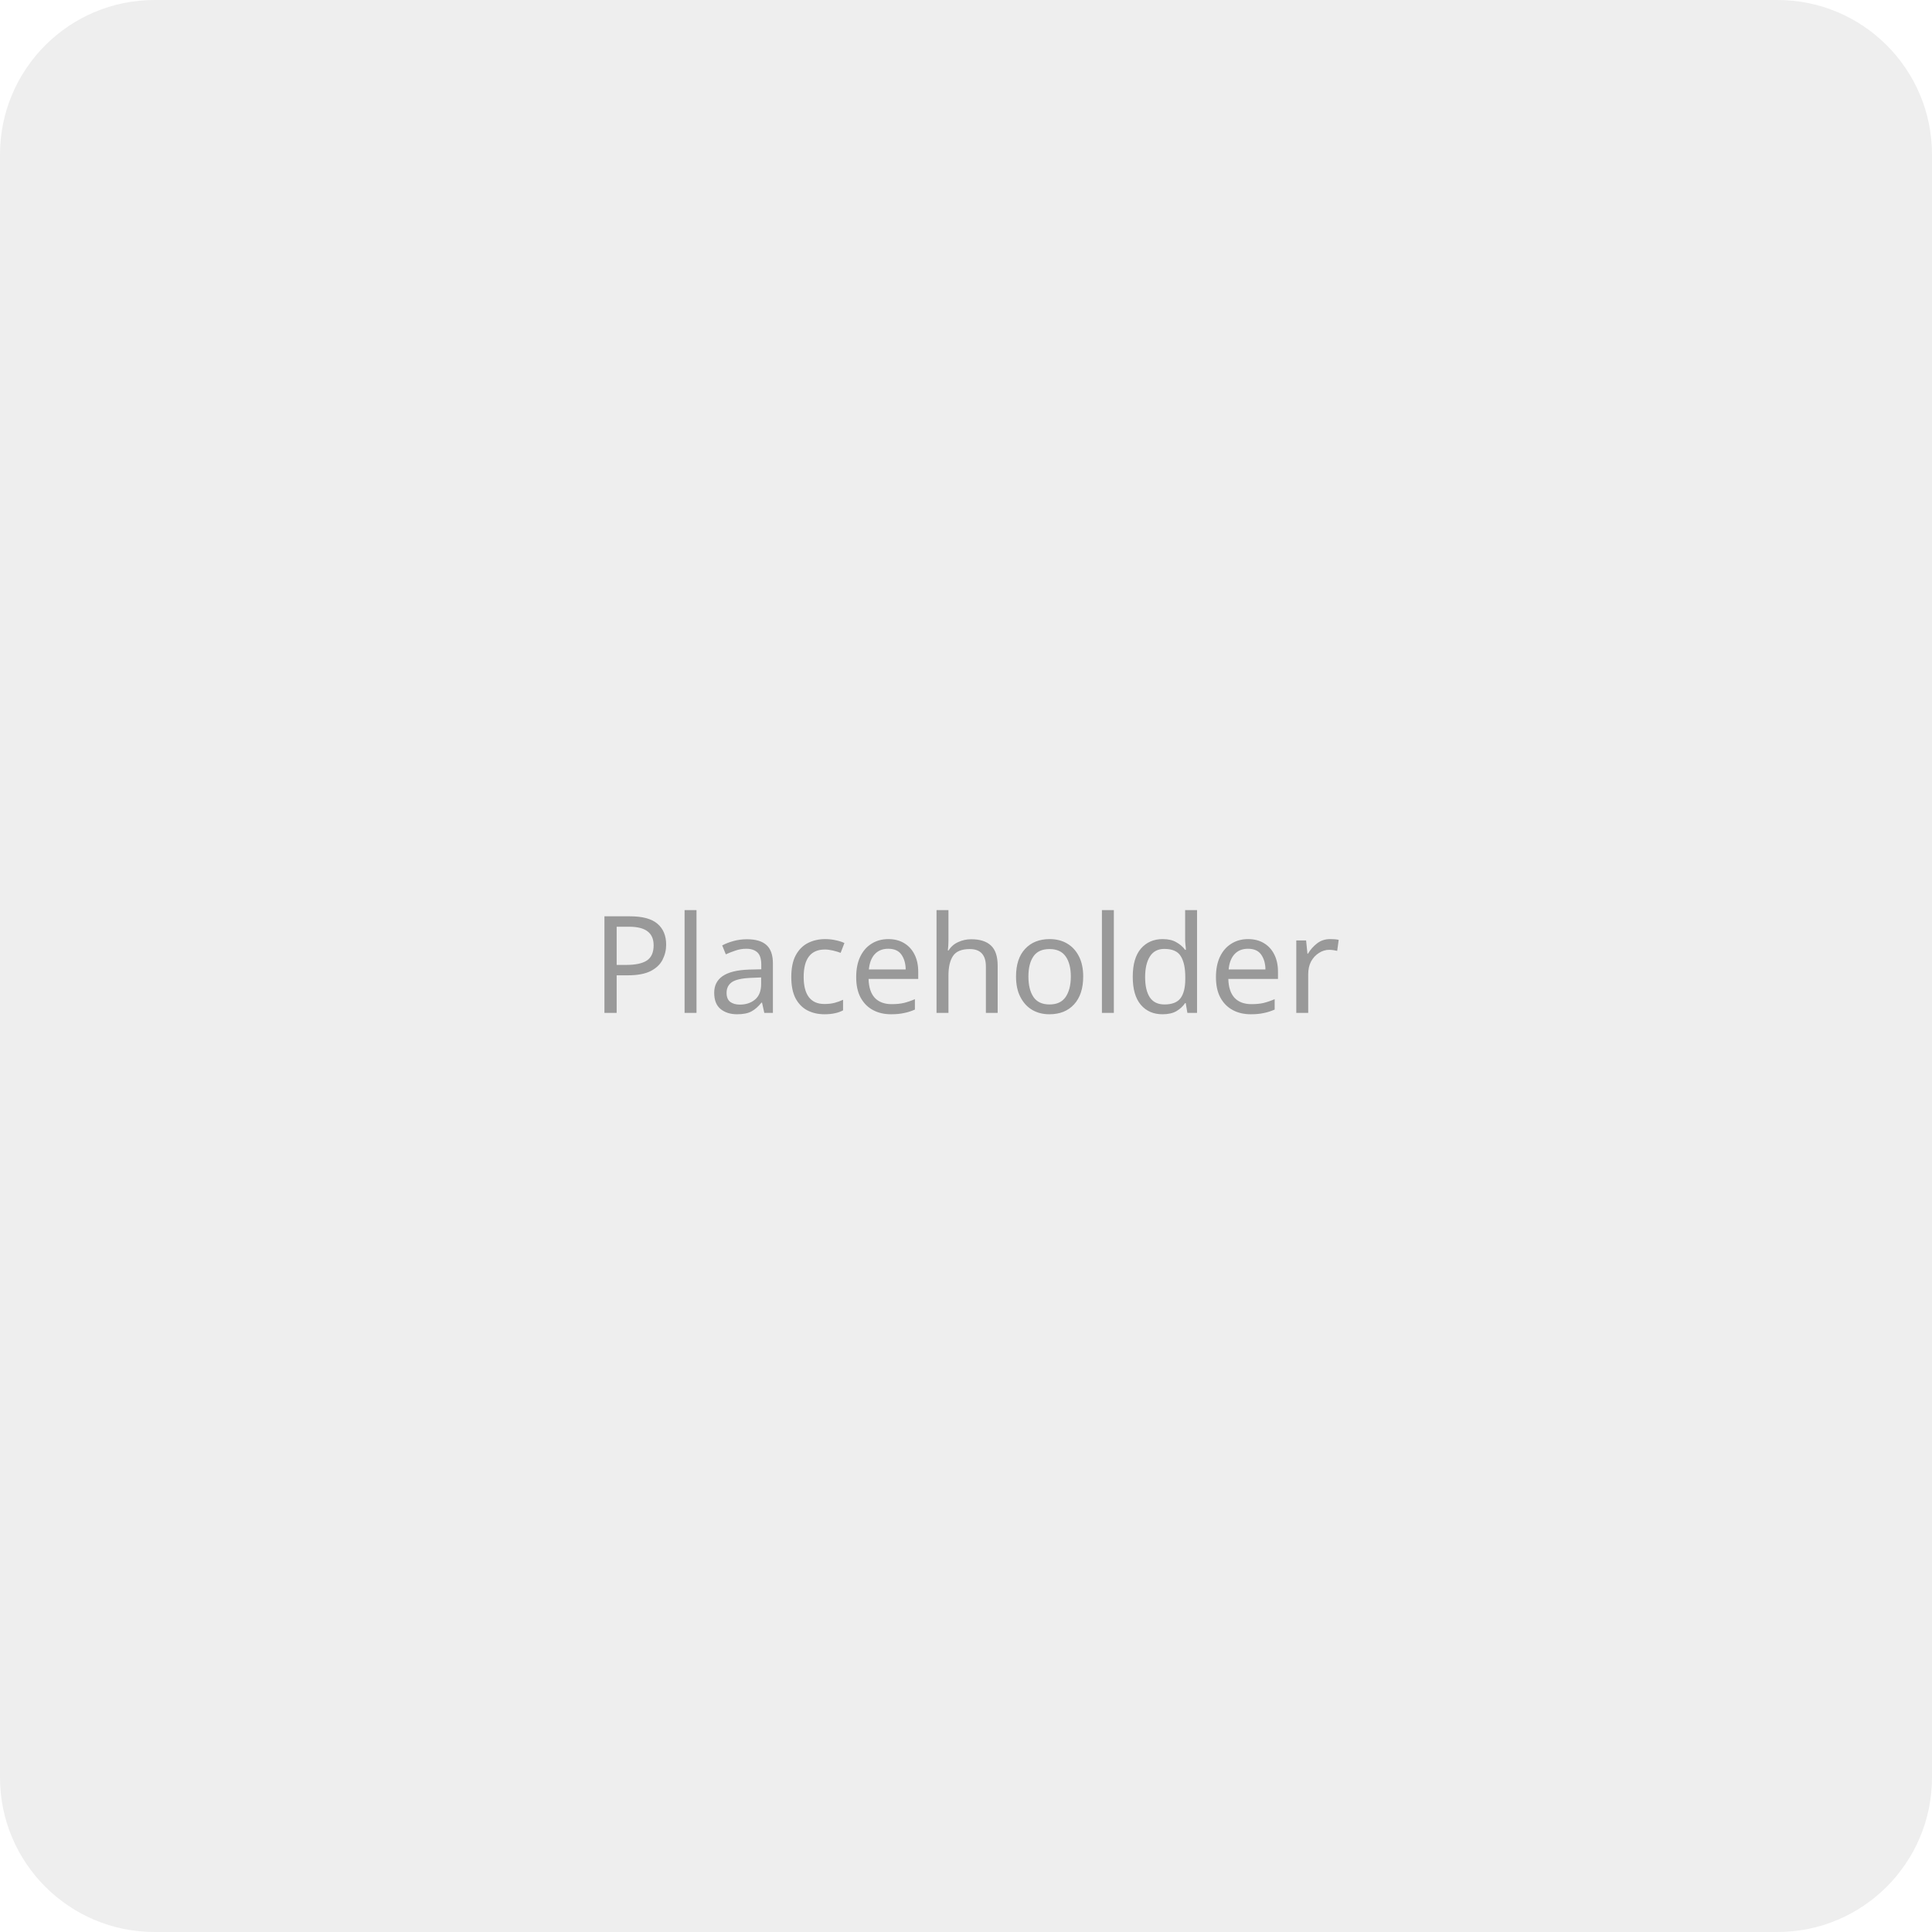
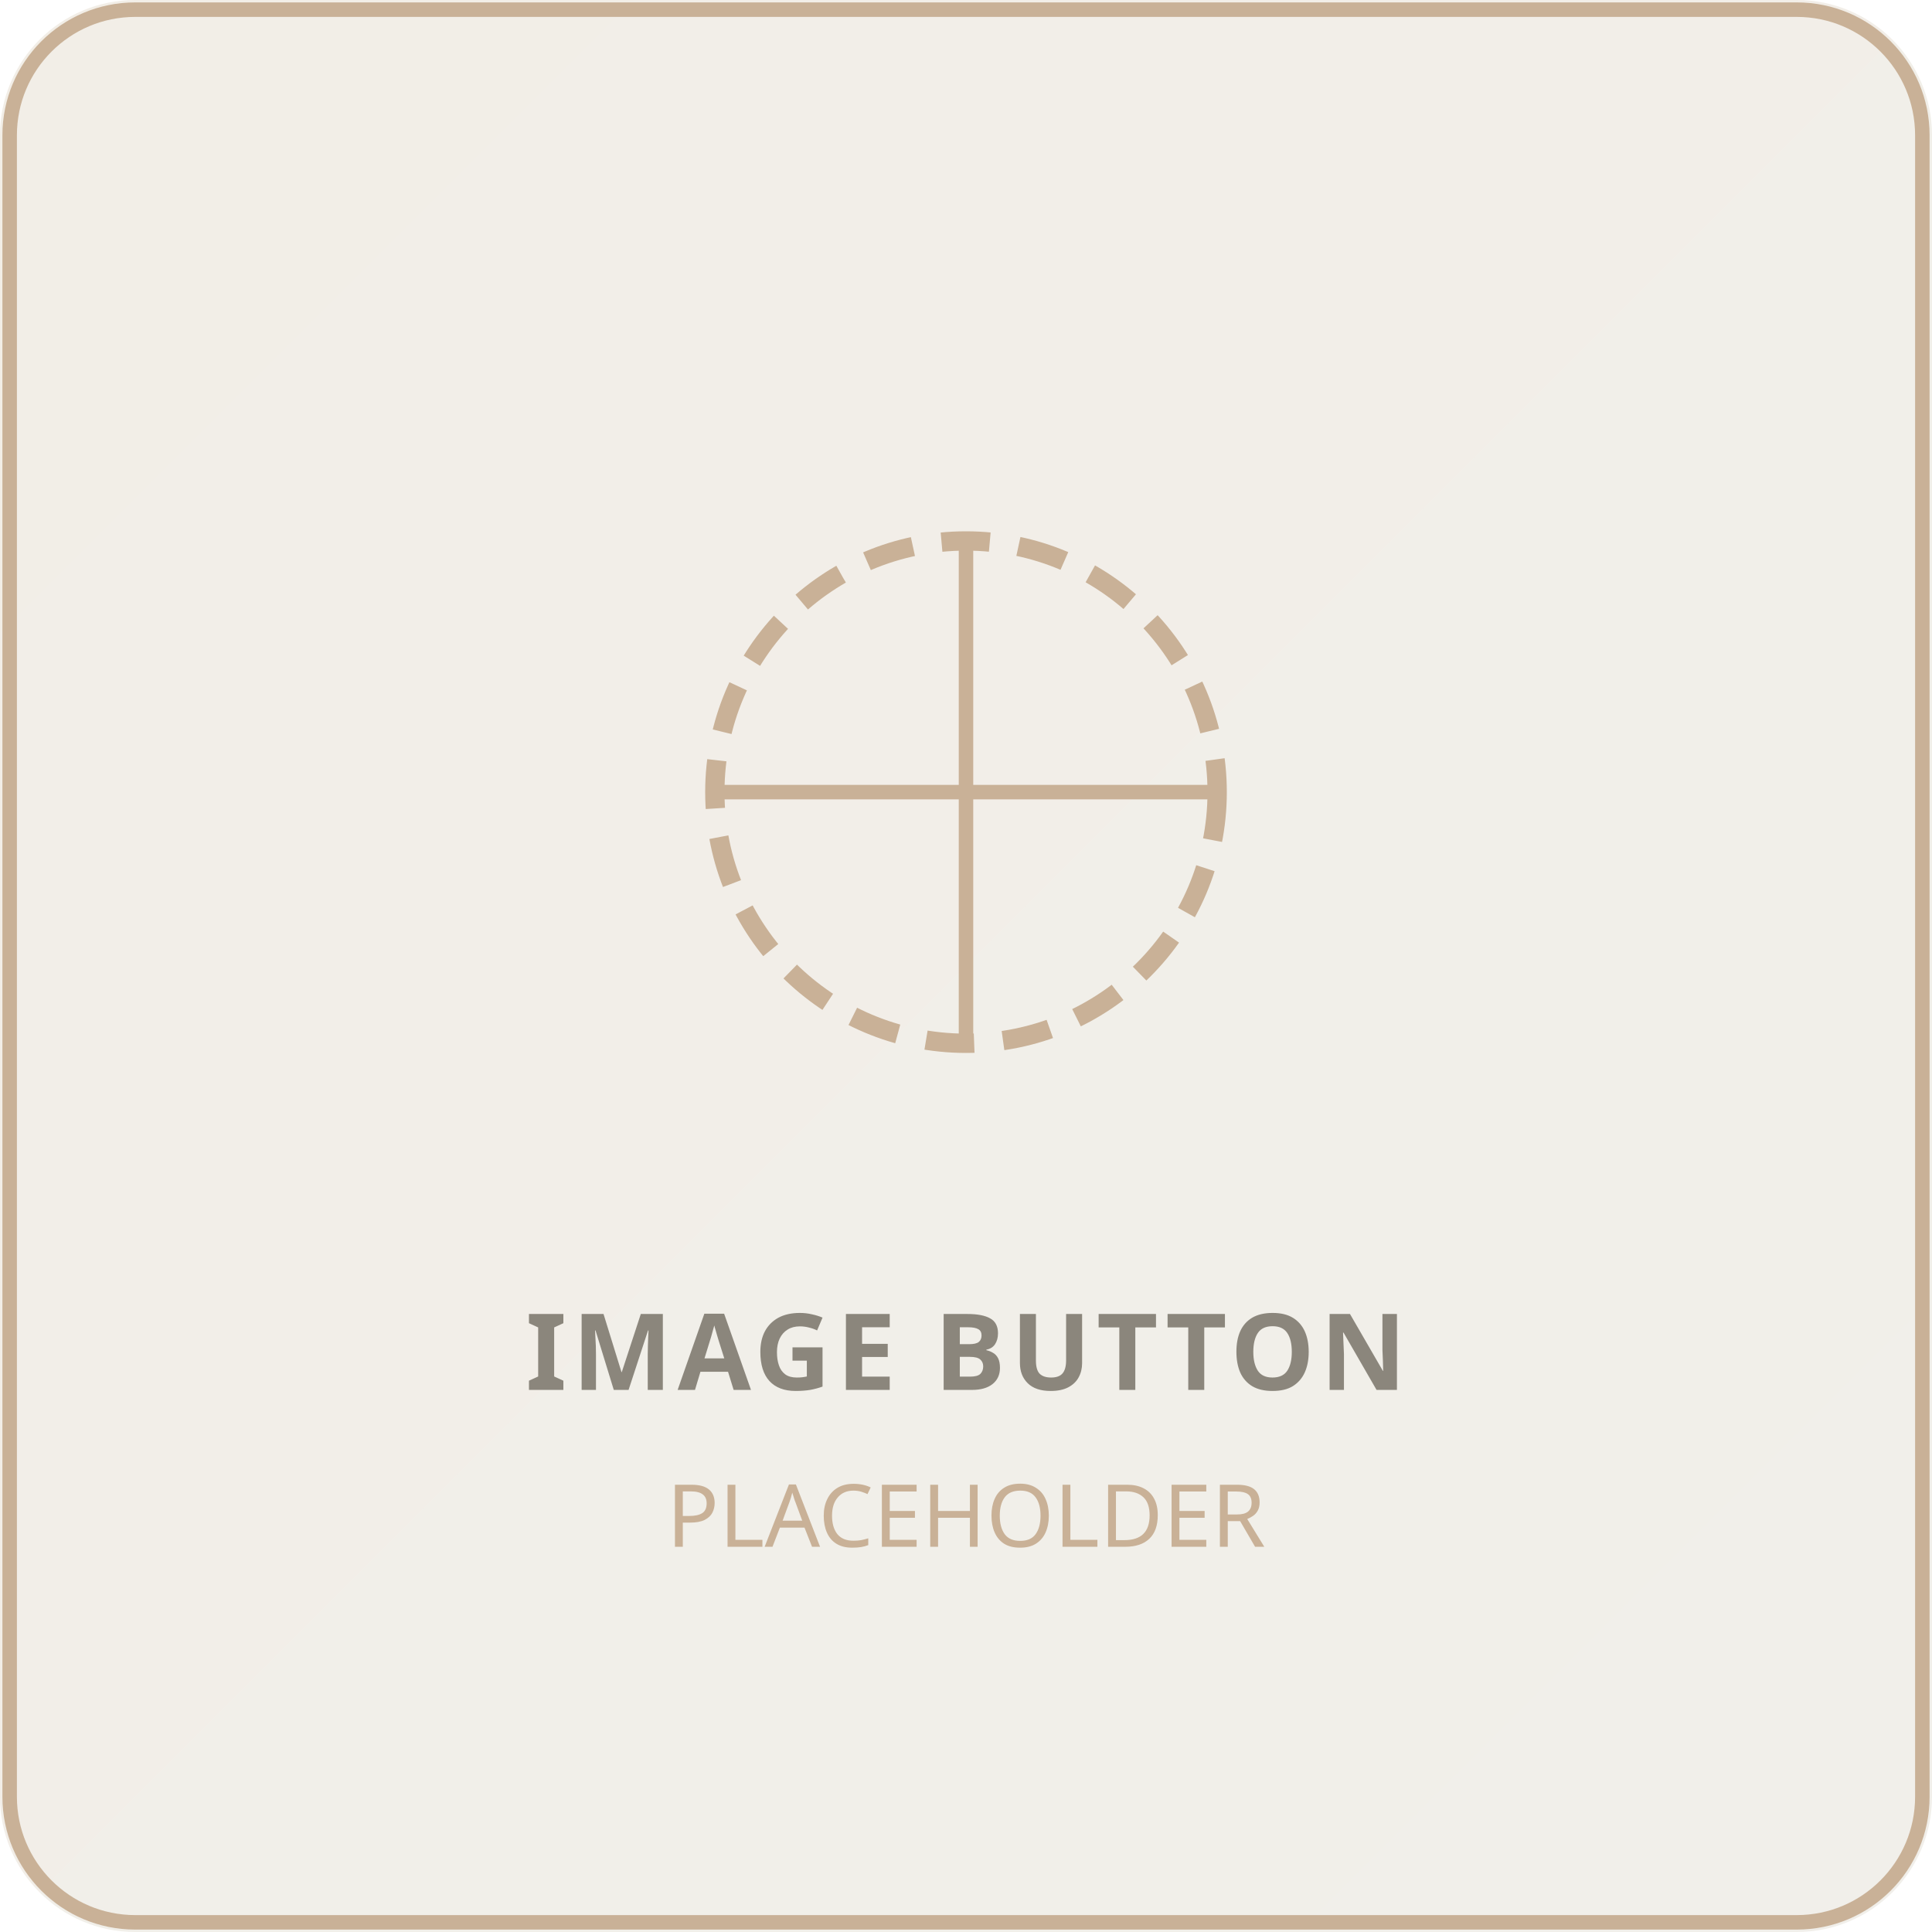
<svg xmlns="http://www.w3.org/2000/svg" width="200" height="200" viewBox="0 0 200 200">
-   <rect width="100%" height="100%" fill="#eee" rx="16" />
-   <text x="50%" y="50%" dominant-baseline="middle" text-anchor="middle" fill="#999" font-family="sans-serif" font-size="14">Placeholder</text>
+   <defs>
+     <linearGradient id="bg" x1="0%" y1="0%" x2="100%" y2="100%">
+       <stop offset="0%" stop-color="#f2eee7" />
+       <stop offset="100%" stop-color="#f1efea" />
+     </linearGradient>
+   </defs>
+   <rect width="200" height="200" fill="url(#bg)" rx="14" />
+   <rect x="1" y="1" width="198" height="198" fill="none" stroke="#c9b197" stroke-width="1.5" rx="13" />
+   <circle cx="100" cy="82" r="26" fill="none" stroke="#c9b197" stroke-width="2" stroke-dasharray="5 3" />
+   <line x1="74" y1="82" x2="126" y2="82" stroke="#c9b197" stroke-width="1.5" />
+   <line x1="100" y1="56" x2="100" y2="108" stroke="#c9b197" stroke-width="1.5" />
+   <text x="100" y="140" dominant-baseline="middle" text-anchor="middle" fill="#8b867c" font-family="'Poppins', sans-serif" font-size="11" font-weight="600" letter-spacing="0.05em">IMAGE BUTTON</text>
+   <text x="100" y="157" dominant-baseline="middle" text-anchor="middle" fill="#c9b197" font-family="'Poppins', sans-serif" font-size="9">PLACEHOLDER</text>
</svg>
